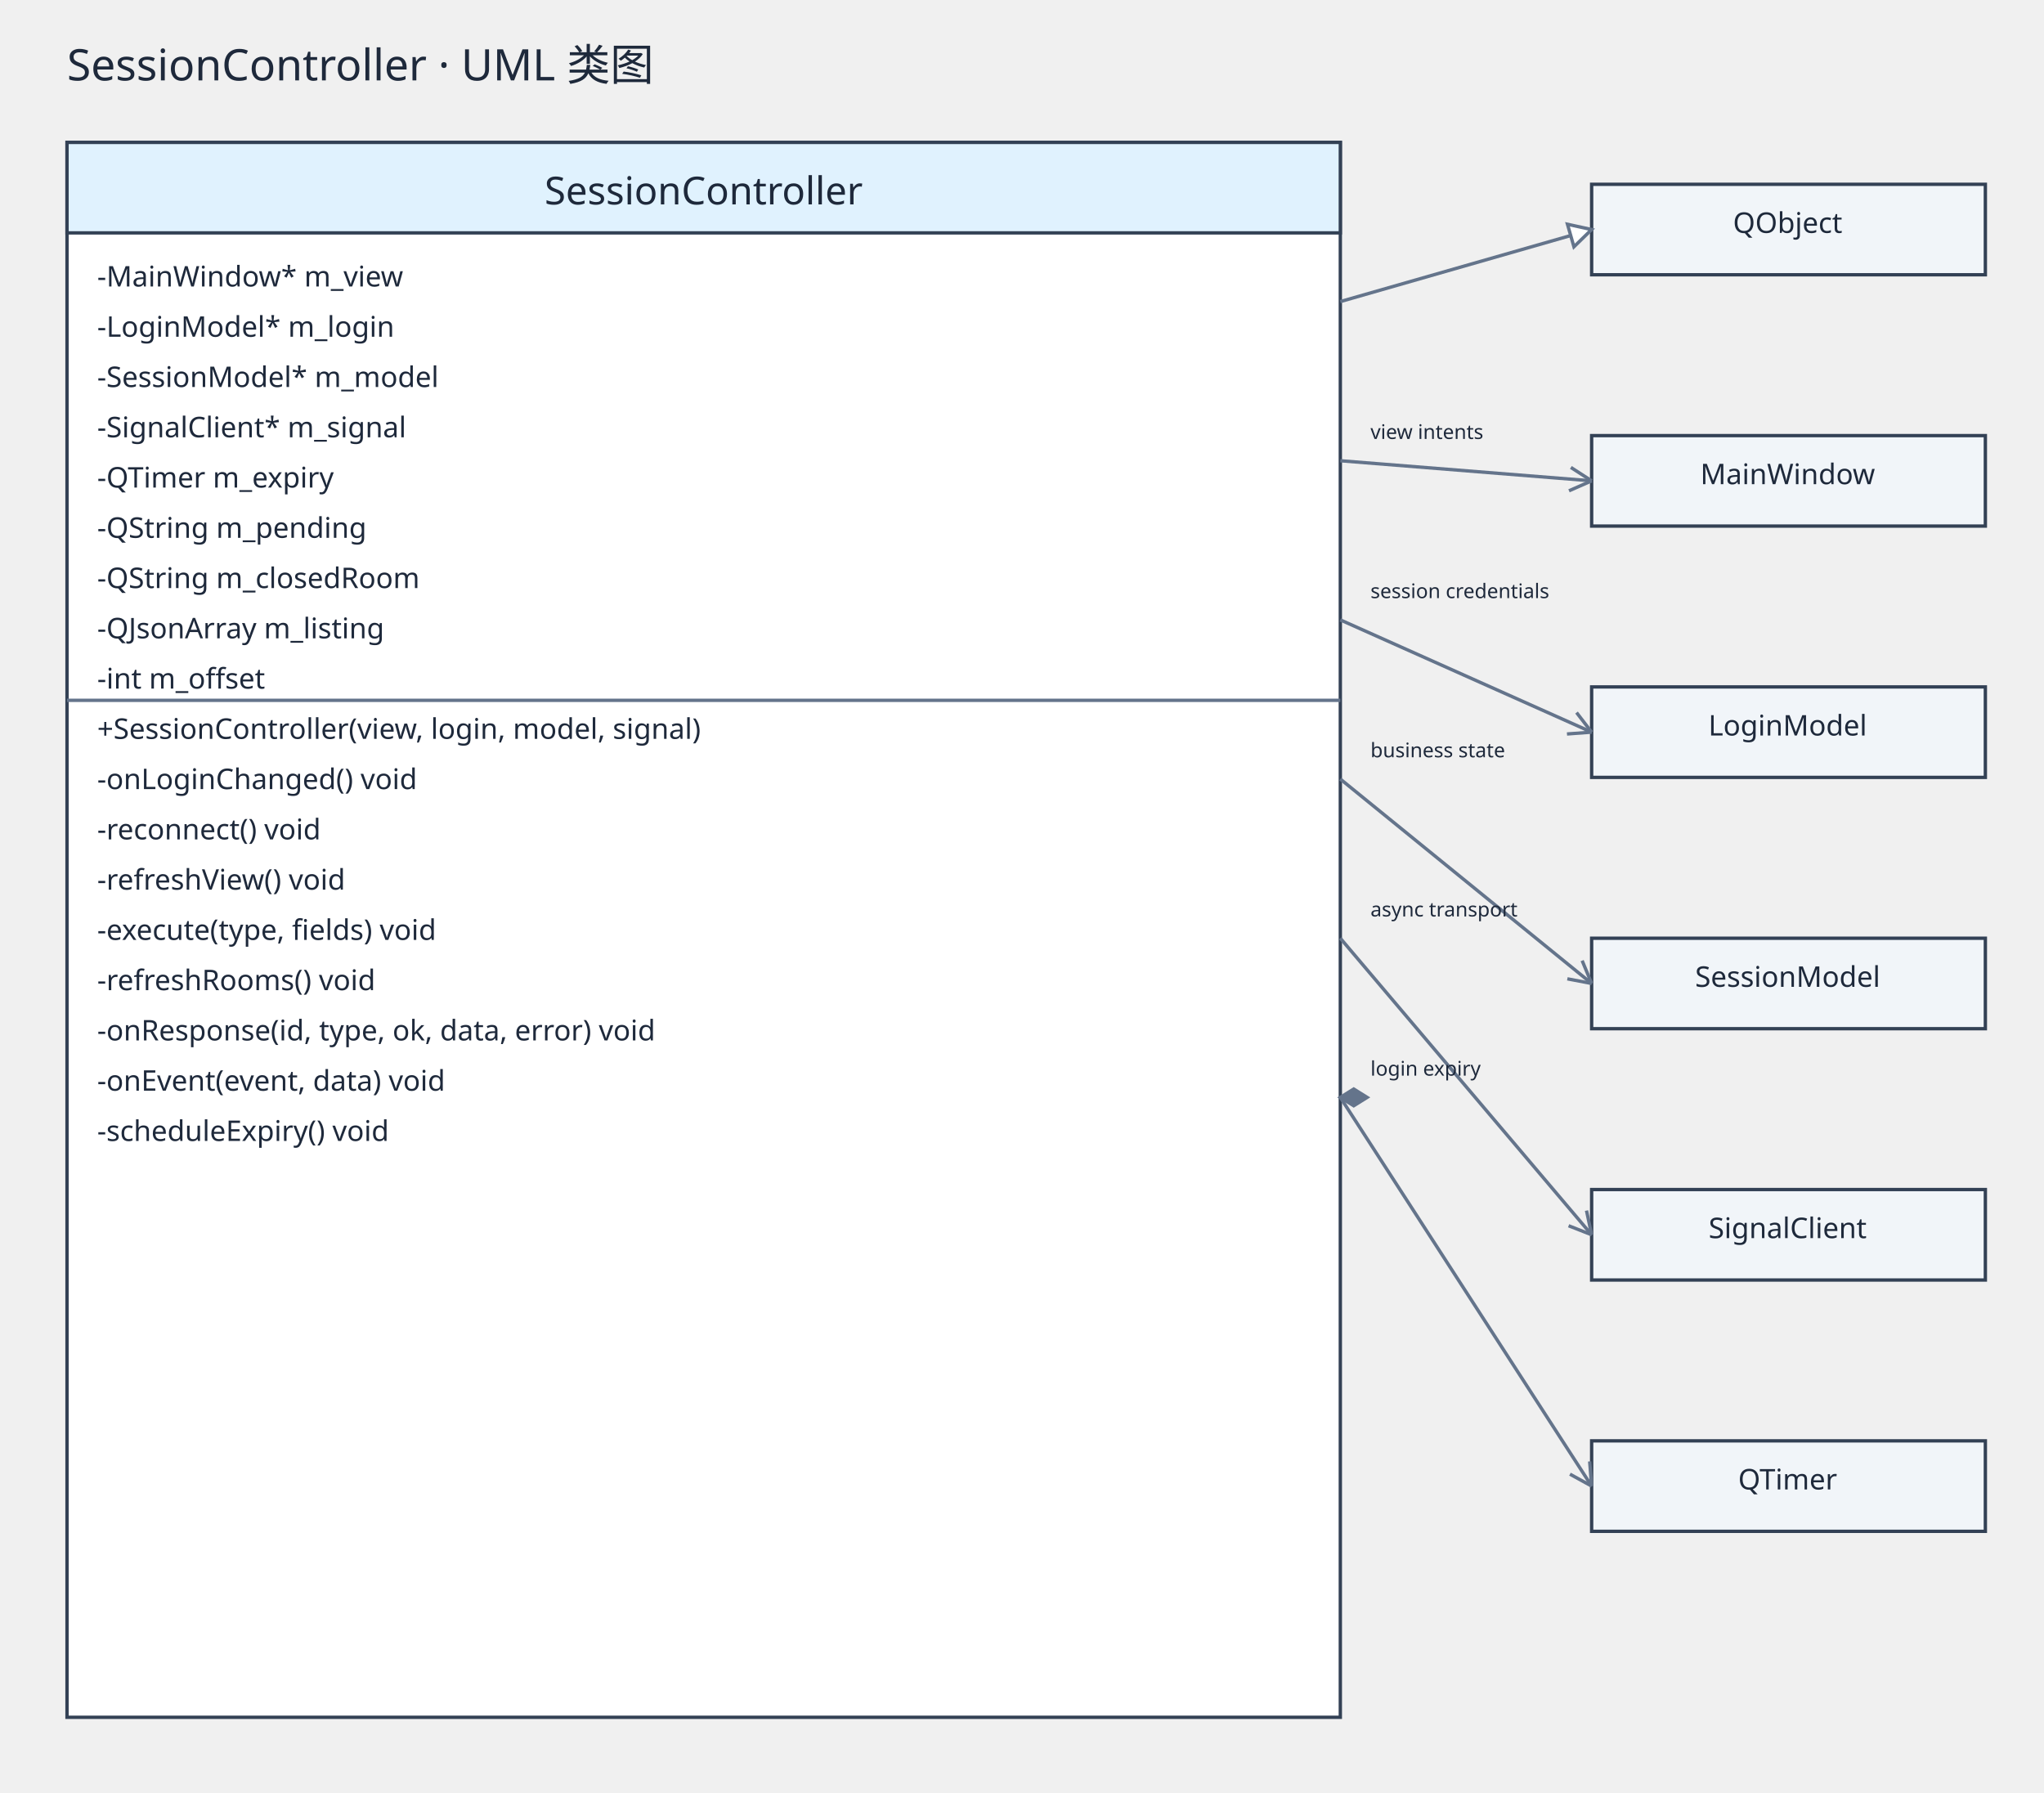
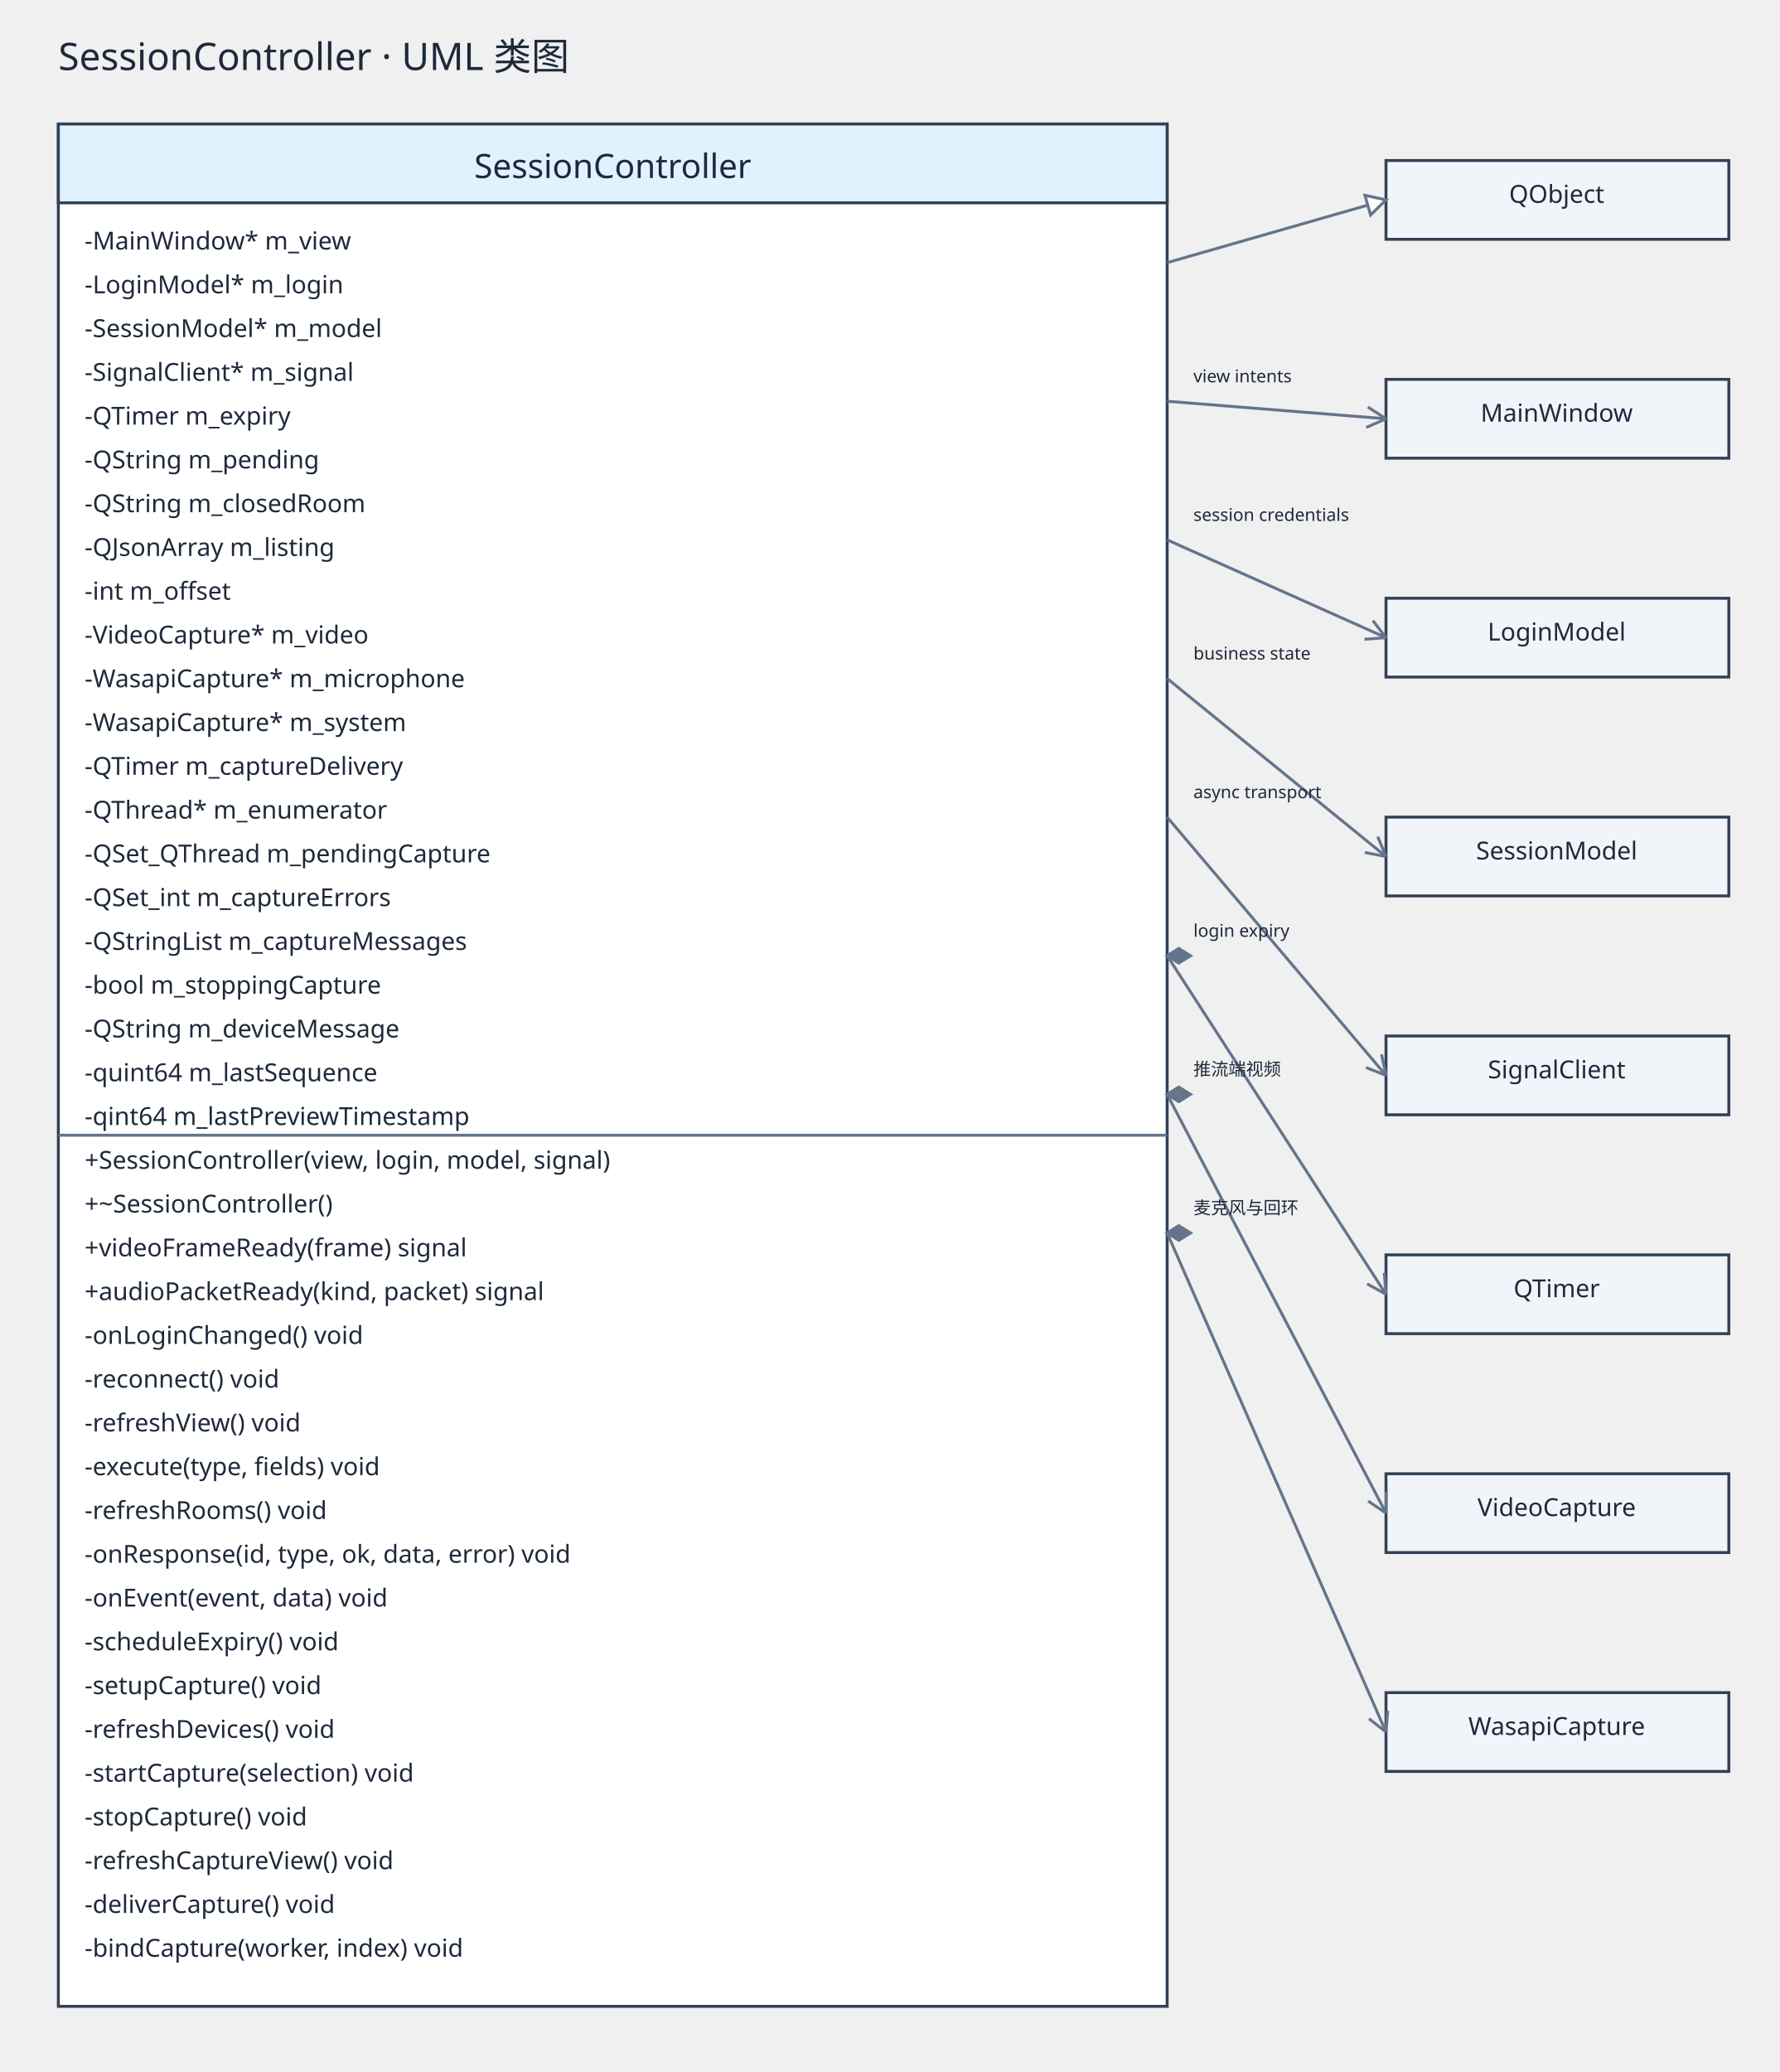
- <svg xmlns="http://www.w3.org/2000/svg" width="1220" height="1070" viewBox="0 0 1220 1070">
+ <svg xmlns="http://www.w3.org/2000/svg" width="1220" height="1420" viewBox="0 0 1220 1420">
  <text x="40" y="48" fill="#1e293b" font-family="Microsoft YaHei, sans-serif" font-size="26" text-anchor="start">SessionController · UML 类图</text>
-   <rect x="40" y="85" width="760" height="940" fill="#ffffff" stroke="#334155" stroke-width="2" />
+   <rect x="40" y="85" width="760" height="1290" fill="#ffffff" stroke="#334155" stroke-width="2" />
  <rect x="40" y="85" width="760" height="54" fill="#e0f2fe" stroke="#334155" stroke-width="2" />
  <text x="420" y="122" fill="#1e293b" font-family="Microsoft YaHei, sans-serif" font-size="23" text-anchor="middle">SessionController</text>
  <text x="58" y="171" fill="#1e293b" font-family="Microsoft YaHei, sans-serif" font-size="17" text-anchor="start">-MainWindow* m_view</text>
  <text x="58" y="201" fill="#1e293b" font-family="Microsoft YaHei, sans-serif" font-size="17" text-anchor="start">-LoginModel* m_login</text>
  <text x="58" y="231" fill="#1e293b" font-family="Microsoft YaHei, sans-serif" font-size="17" text-anchor="start">-SessionModel* m_model</text>
  <text x="58" y="261" fill="#1e293b" font-family="Microsoft YaHei, sans-serif" font-size="17" text-anchor="start">-SignalClient* m_signal</text>
  <text x="58" y="291" fill="#1e293b" font-family="Microsoft YaHei, sans-serif" font-size="17" text-anchor="start">-QTimer m_expiry</text>
  <text x="58" y="321" fill="#1e293b" font-family="Microsoft YaHei, sans-serif" font-size="17" text-anchor="start">-QString m_pending</text>
  <text x="58" y="351" fill="#1e293b" font-family="Microsoft YaHei, sans-serif" font-size="17" text-anchor="start">-QString m_closedRoom</text>
  <text x="58" y="381" fill="#1e293b" font-family="Microsoft YaHei, sans-serif" font-size="17" text-anchor="start">-QJsonArray m_listing</text>
  <text x="58" y="411" fill="#1e293b" font-family="Microsoft YaHei, sans-serif" font-size="17" text-anchor="start">-int m_offset</text>
-   <line x1="40" y1="418" x2="800" y2="418" stroke="#64748b" stroke-width="2" />
-   <text x="58" y="441" fill="#1e293b" font-family="Microsoft YaHei, sans-serif" font-size="17" text-anchor="start">+SessionController(view, login, model, signal)</text>
-   <text x="58" y="471" fill="#1e293b" font-family="Microsoft YaHei, sans-serif" font-size="17" text-anchor="start">-onLoginChanged() void</text>
-   <text x="58" y="501" fill="#1e293b" font-family="Microsoft YaHei, sans-serif" font-size="17" text-anchor="start">-reconnect() void</text>
-   <text x="58" y="531" fill="#1e293b" font-family="Microsoft YaHei, sans-serif" font-size="17" text-anchor="start">-refreshView() void</text>
-   <text x="58" y="561" fill="#1e293b" font-family="Microsoft YaHei, sans-serif" font-size="17" text-anchor="start">-execute(type, fields) void</text>
-   <text x="58" y="591" fill="#1e293b" font-family="Microsoft YaHei, sans-serif" font-size="17" text-anchor="start">-refreshRooms() void</text>
-   <text x="58" y="621" fill="#1e293b" font-family="Microsoft YaHei, sans-serif" font-size="17" text-anchor="start">-onResponse(id, type, ok, data, error) void</text>
-   <text x="58" y="651" fill="#1e293b" font-family="Microsoft YaHei, sans-serif" font-size="17" text-anchor="start">-onEvent(event, data) void</text>
-   <text x="58" y="681" fill="#1e293b" font-family="Microsoft YaHei, sans-serif" font-size="17" text-anchor="start">-scheduleExpiry() void</text>
+   <text x="58" y="441" fill="#1e293b" font-family="Microsoft YaHei, sans-serif" font-size="17" text-anchor="start">-VideoCapture* m_video</text>
+   <text x="58" y="471" fill="#1e293b" font-family="Microsoft YaHei, sans-serif" font-size="17" text-anchor="start">-WasapiCapture* m_microphone</text>
+   <text x="58" y="501" fill="#1e293b" font-family="Microsoft YaHei, sans-serif" font-size="17" text-anchor="start">-WasapiCapture* m_system</text>
+   <text x="58" y="531" fill="#1e293b" font-family="Microsoft YaHei, sans-serif" font-size="17" text-anchor="start">-QTimer m_captureDelivery</text>
+   <text x="58" y="561" fill="#1e293b" font-family="Microsoft YaHei, sans-serif" font-size="17" text-anchor="start">-QThread* m_enumerator</text>
+   <text x="58" y="591" fill="#1e293b" font-family="Microsoft YaHei, sans-serif" font-size="17" text-anchor="start">-QSet_QThread m_pendingCapture</text>
+   <text x="58" y="621" fill="#1e293b" font-family="Microsoft YaHei, sans-serif" font-size="17" text-anchor="start">-QSet_int m_captureErrors</text>
+   <text x="58" y="651" fill="#1e293b" font-family="Microsoft YaHei, sans-serif" font-size="17" text-anchor="start">-QStringList m_captureMessages</text>
+   <text x="58" y="681" fill="#1e293b" font-family="Microsoft YaHei, sans-serif" font-size="17" text-anchor="start">-bool m_stoppingCapture</text>
+   <text x="58" y="711" fill="#1e293b" font-family="Microsoft YaHei, sans-serif" font-size="17" text-anchor="start">-QString m_deviceMessage</text>
+   <text x="58" y="741" fill="#1e293b" font-family="Microsoft YaHei, sans-serif" font-size="17" text-anchor="start">-quint64 m_lastSequence</text>
+   <text x="58" y="771" fill="#1e293b" font-family="Microsoft YaHei, sans-serif" font-size="17" text-anchor="start">-qint64 m_lastPreviewTimestamp</text>
+   <line x1="40" y1="778" x2="800" y2="778" stroke="#64748b" stroke-width="2" />
+   <text x="58" y="801" fill="#1e293b" font-family="Microsoft YaHei, sans-serif" font-size="17" text-anchor="start">+SessionController(view, login, model, signal)</text>
+   <text x="58" y="831" fill="#1e293b" font-family="Microsoft YaHei, sans-serif" font-size="17" text-anchor="start">+~SessionController()</text>
+   <text x="58" y="861" fill="#1e293b" font-family="Microsoft YaHei, sans-serif" font-size="17" text-anchor="start">+videoFrameReady(frame) signal</text>
+   <text x="58" y="891" fill="#1e293b" font-family="Microsoft YaHei, sans-serif" font-size="17" text-anchor="start">+audioPacketReady(kind, packet) signal</text>
+   <text x="58" y="921" fill="#1e293b" font-family="Microsoft YaHei, sans-serif" font-size="17" text-anchor="start">-onLoginChanged() void</text>
+   <text x="58" y="951" fill="#1e293b" font-family="Microsoft YaHei, sans-serif" font-size="17" text-anchor="start">-reconnect() void</text>
+   <text x="58" y="981" fill="#1e293b" font-family="Microsoft YaHei, sans-serif" font-size="17" text-anchor="start">-refreshView() void</text>
+   <text x="58" y="1011" fill="#1e293b" font-family="Microsoft YaHei, sans-serif" font-size="17" text-anchor="start">-execute(type, fields) void</text>
+   <text x="58" y="1041" fill="#1e293b" font-family="Microsoft YaHei, sans-serif" font-size="17" text-anchor="start">-refreshRooms() void</text>
+   <text x="58" y="1071" fill="#1e293b" font-family="Microsoft YaHei, sans-serif" font-size="17" text-anchor="start">-onResponse(id, type, ok, data, error) void</text>
+   <text x="58" y="1101" fill="#1e293b" font-family="Microsoft YaHei, sans-serif" font-size="17" text-anchor="start">-onEvent(event, data) void</text>
+   <text x="58" y="1131" fill="#1e293b" font-family="Microsoft YaHei, sans-serif" font-size="17" text-anchor="start">-scheduleExpiry() void</text>
+   <text x="58" y="1161" fill="#1e293b" font-family="Microsoft YaHei, sans-serif" font-size="17" text-anchor="start">-setupCapture() void</text>
+   <text x="58" y="1191" fill="#1e293b" font-family="Microsoft YaHei, sans-serif" font-size="17" text-anchor="start">-refreshDevices() void</text>
+   <text x="58" y="1221" fill="#1e293b" font-family="Microsoft YaHei, sans-serif" font-size="17" text-anchor="start">-startCapture(selection) void</text>
+   <text x="58" y="1251" fill="#1e293b" font-family="Microsoft YaHei, sans-serif" font-size="17" text-anchor="start">-stopCapture() void</text>
+   <text x="58" y="1281" fill="#1e293b" font-family="Microsoft YaHei, sans-serif" font-size="17" text-anchor="start">-refreshCaptureView() void</text>
+   <text x="58" y="1311" fill="#1e293b" font-family="Microsoft YaHei, sans-serif" font-size="17" text-anchor="start">-deliverCapture() void</text>
+   <text x="58" y="1341" fill="#1e293b" font-family="Microsoft YaHei, sans-serif" font-size="17" text-anchor="start">-bindCapture(worker, index) void</text>
  <rect x="950" y="110" width="235" height="54" fill="#f1f5f9" stroke="#334155" stroke-width="2" />
  <text x="1067" y="139" fill="#1e293b" font-family="Microsoft YaHei, sans-serif" font-size="17" text-anchor="middle">QObject</text>
  <rect x="950" y="260" width="235" height="54" fill="#f1f5f9" stroke="#334155" stroke-width="2" />
  <text x="1067" y="289" fill="#1e293b" font-family="Microsoft YaHei, sans-serif" font-size="17" text-anchor="middle">MainWindow</text>
  <rect x="950" y="410" width="235" height="54" fill="#f1f5f9" stroke="#334155" stroke-width="2" />
  <text x="1067" y="439" fill="#1e293b" font-family="Microsoft YaHei, sans-serif" font-size="17" text-anchor="middle">LoginModel</text>
  <rect x="950" y="560" width="235" height="54" fill="#f1f5f9" stroke="#334155" stroke-width="2" />
  <text x="1067" y="589" fill="#1e293b" font-family="Microsoft YaHei, sans-serif" font-size="17" text-anchor="middle">SessionModel</text>
  <rect x="950" y="710" width="235" height="54" fill="#f1f5f9" stroke="#334155" stroke-width="2" />
  <text x="1067" y="739" fill="#1e293b" font-family="Microsoft YaHei, sans-serif" font-size="17" text-anchor="middle">SignalClient</text>
  <rect x="950" y="860" width="235" height="54" fill="#f1f5f9" stroke="#334155" stroke-width="2" />
  <text x="1067" y="889" fill="#1e293b" font-family="Microsoft YaHei, sans-serif" font-size="17" text-anchor="middle">QTimer</text>
+   <rect x="950" y="1010" width="235" height="54" fill="#f1f5f9" stroke="#334155" stroke-width="2" />
+   <text x="1067" y="1039" fill="#1e293b" font-family="Microsoft YaHei, sans-serif" font-size="17" text-anchor="middle">VideoCapture</text>
+   <rect x="950" y="1160" width="235" height="54" fill="#f1f5f9" stroke="#334155" stroke-width="2" />
+   <text x="1067" y="1189" fill="#1e293b" font-family="Microsoft YaHei, sans-serif" font-size="17" text-anchor="middle">WasapiCapture</text>
  <line x1="800" y1="180" x2="950" y2="137" stroke="#64748b" stroke-width="2" />
  <polygon points="950,137 939.432,147.311 935.574,133.853" fill="#ffffff" stroke="#64748b" stroke-width="2" />
  <line x1="800" y1="275" x2="950" y2="287" stroke="#64748b" stroke-width="2" />
  <line x1="950" y1="287" x2="936.483" y2="292.941" stroke="#64748b" stroke-width="2" />
  <line x1="950" y1="287" x2="937.6" y2="278.986" stroke="#64748b" stroke-width="2" />
  <text x="818" y="262" fill="#1e293b" font-family="Microsoft YaHei, sans-serif" font-size="12" text-anchor="start">view intents</text>
  <line x1="800" y1="370" x2="950" y2="437" stroke="#64748b" stroke-width="2" />
  <line x1="950" y1="437" x2="935.275" y2="438.09" stroke="#64748b" stroke-width="2" />
  <line x1="950" y1="437" x2="940.985" y2="425.307" stroke="#64748b" stroke-width="2" />
  <text x="818" y="357" fill="#1e293b" font-family="Microsoft YaHei, sans-serif" font-size="12" text-anchor="start">session credentials</text>
  <line x1="800" y1="465" x2="950" y2="587" stroke="#64748b" stroke-width="2" />
  <line x1="950" y1="587" x2="935.498" y2="584.228" stroke="#64748b" stroke-width="2" />
  <line x1="950" y1="587" x2="944.332" y2="573.367" stroke="#64748b" stroke-width="2" />
  <text x="818" y="452" fill="#1e293b" font-family="Microsoft YaHei, sans-serif" font-size="12" text-anchor="start">business state</text>
  <line x1="800" y1="560" x2="950" y2="737" stroke="#64748b" stroke-width="2" />
  <line x1="950" y1="737" x2="936.255" y2="731.608" stroke="#64748b" stroke-width="2" />
  <line x1="950" y1="737" x2="946.935" y2="722.557" stroke="#64748b" stroke-width="2" />
  <text x="818" y="547" fill="#1e293b" font-family="Microsoft YaHei, sans-serif" font-size="12" text-anchor="start">async transport</text>
  <line x1="800" y1="655" x2="950" y2="887" stroke="#64748b" stroke-width="2" />
  <line x1="950" y1="887" x2="937.063" y2="879.884" stroke="#64748b" stroke-width="2" />
  <line x1="950" y1="887" x2="948.82" y2="872.282" stroke="#64748b" stroke-width="2" />
  <polygon points="800,655 808,650 816,655 808,660" fill="#64748b" stroke="#64748b" stroke-width="2" />
  <text x="818" y="642" fill="#1e293b" font-family="Microsoft YaHei, sans-serif" font-size="12" text-anchor="start">login expiry</text>
+   <line x1="800" y1="750" x2="950" y2="1037" stroke="#64748b" stroke-width="2" />
+   <line x1="950" y1="1037" x2="937.775" y2="1028.721" stroke="#64748b" stroke-width="2" />
+   <line x1="950" y1="1037" x2="950.182" y2="1022.236" stroke="#64748b" stroke-width="2" />
+   <polygon points="800,750 808,745 816,750 808,755" fill="#64748b" stroke="#64748b" stroke-width="2" />
+   <text x="818" y="737" fill="#1e293b" font-family="Microsoft YaHei, sans-serif" font-size="12" text-anchor="start">推流端视频</text>
+   <line x1="800" y1="845" x2="950" y2="1187" stroke="#64748b" stroke-width="2" />
+   <line x1="950" y1="1187" x2="938.368" y2="1177.906" stroke="#64748b" stroke-width="2" />
+   <line x1="950" y1="1187" x2="951.189" y2="1172.283" stroke="#64748b" stroke-width="2" />
+   <polygon points="800,845 808,840 816,845 808,850" fill="#64748b" stroke="#64748b" stroke-width="2" />
+   <text x="818" y="832" fill="#1e293b" font-family="Microsoft YaHei, sans-serif" font-size="12" text-anchor="start">麦克风与回环</text>
</svg>
